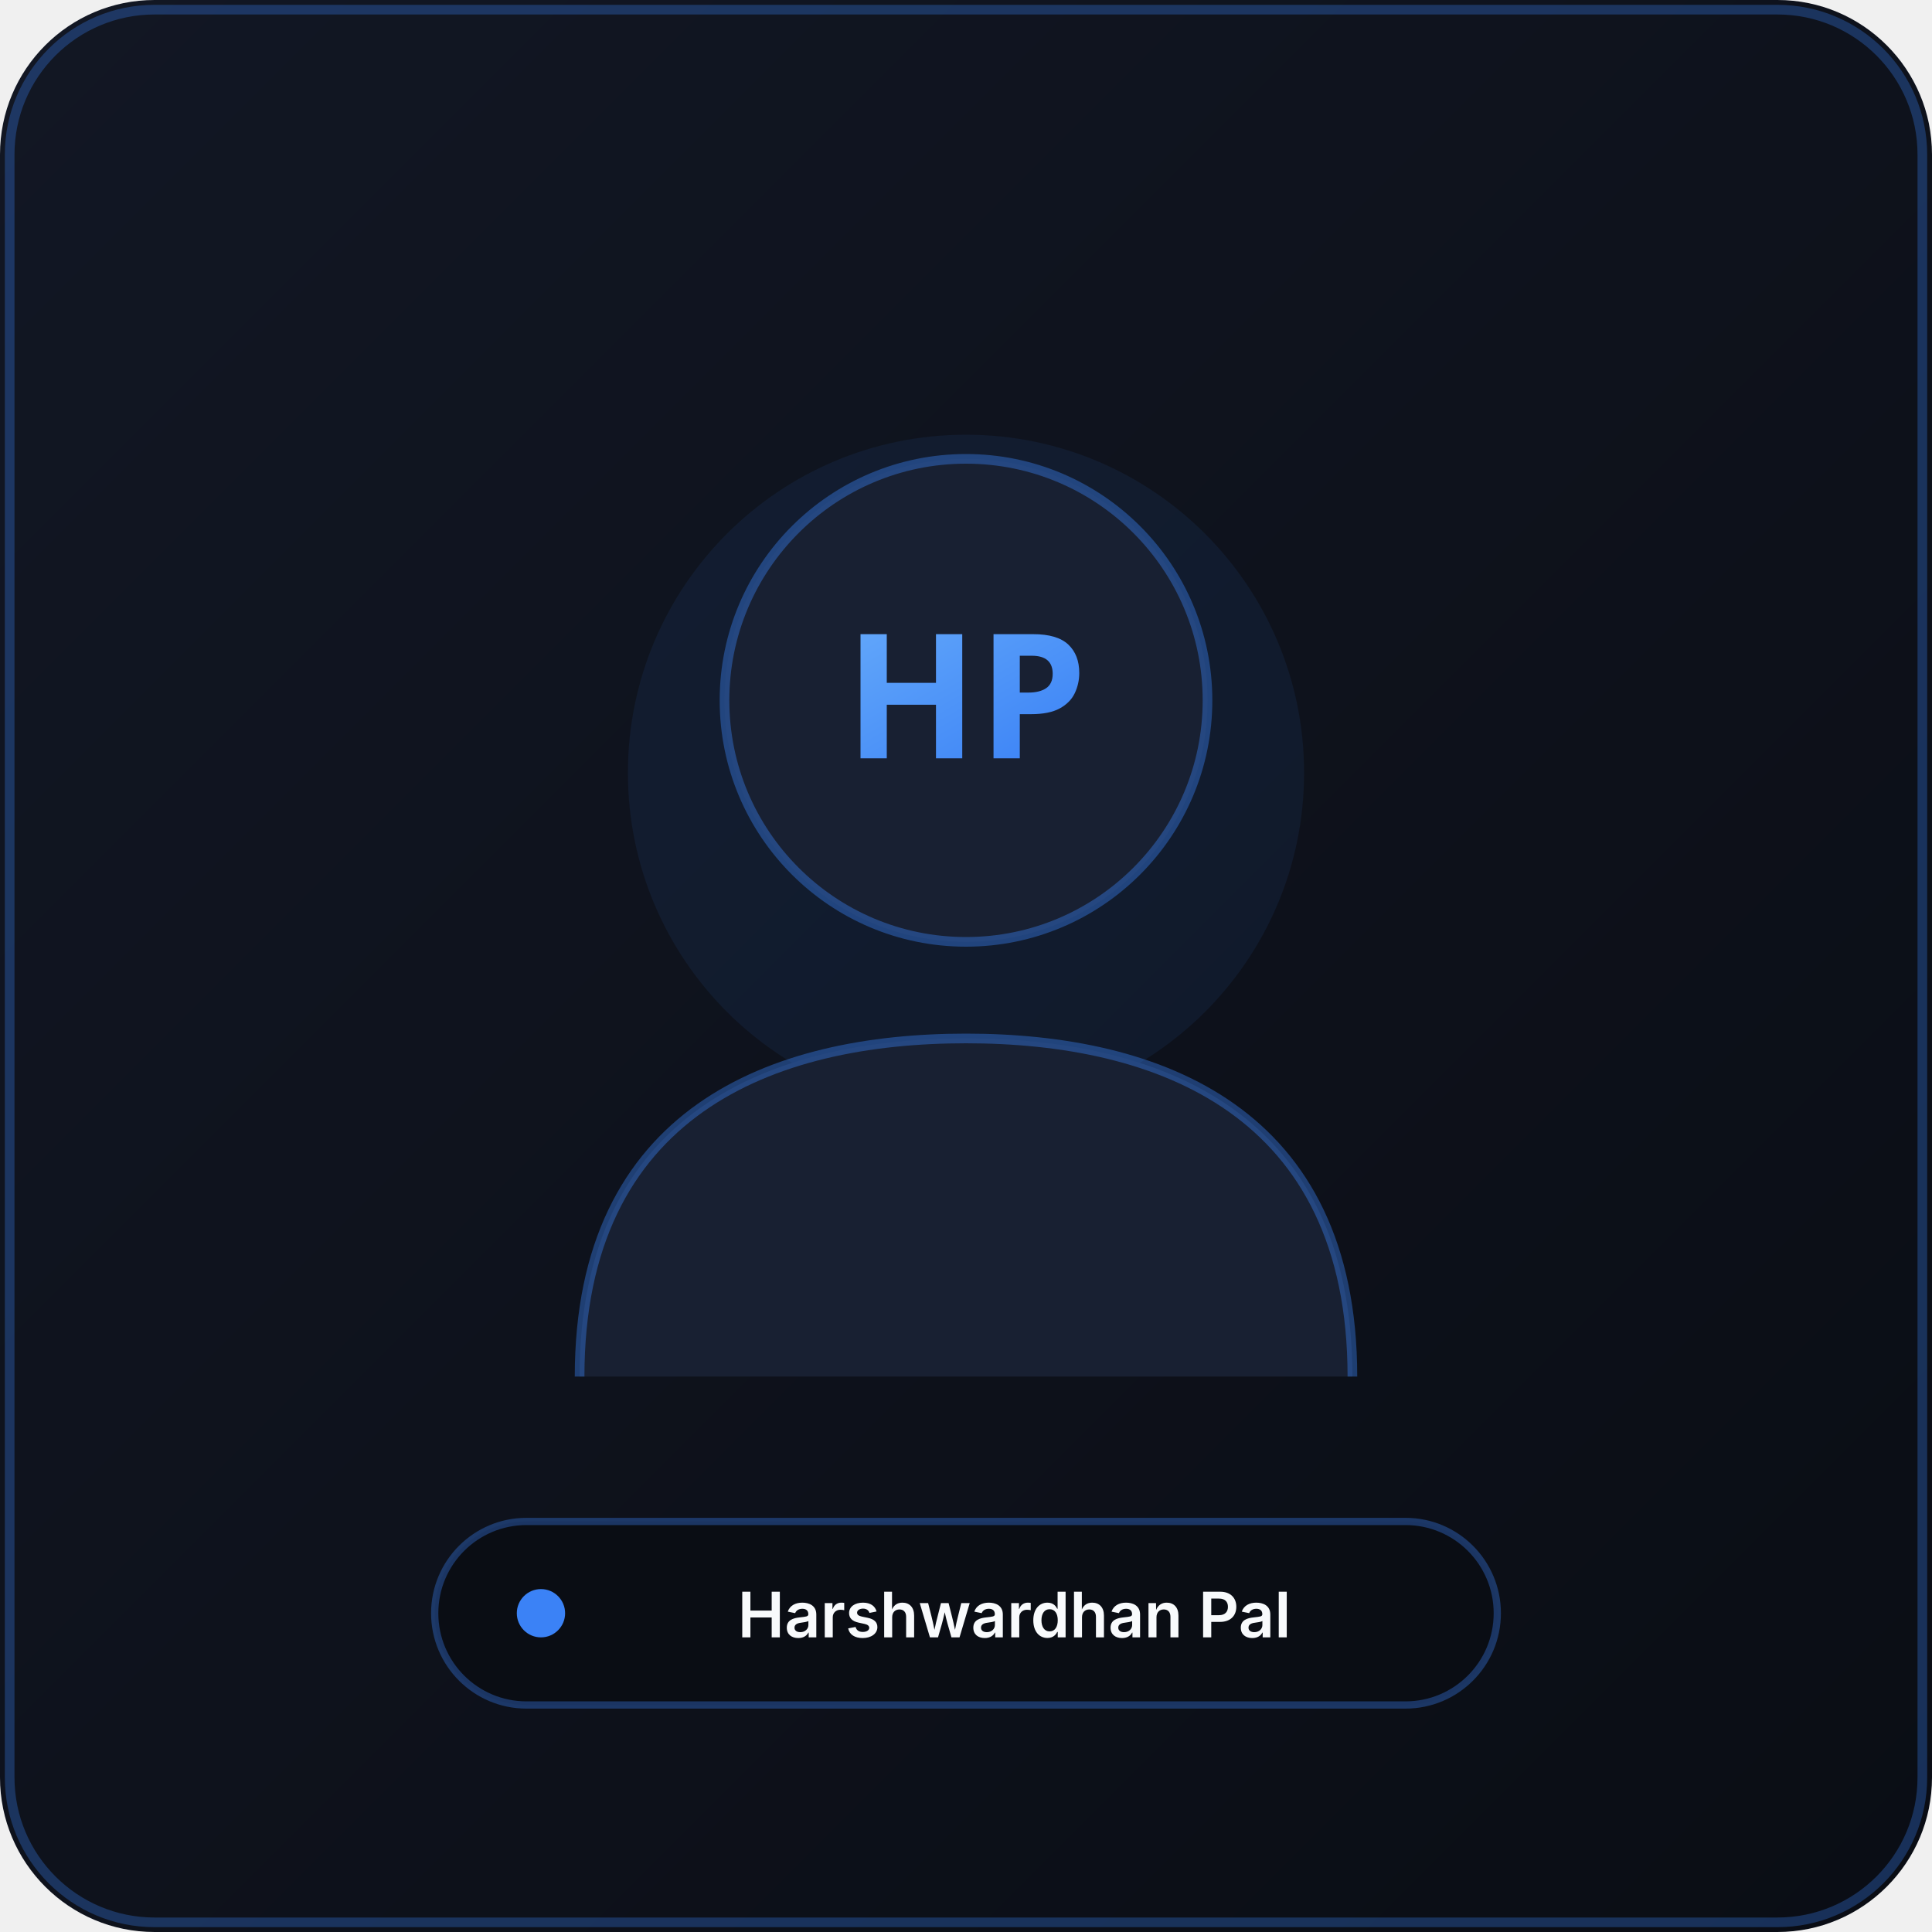
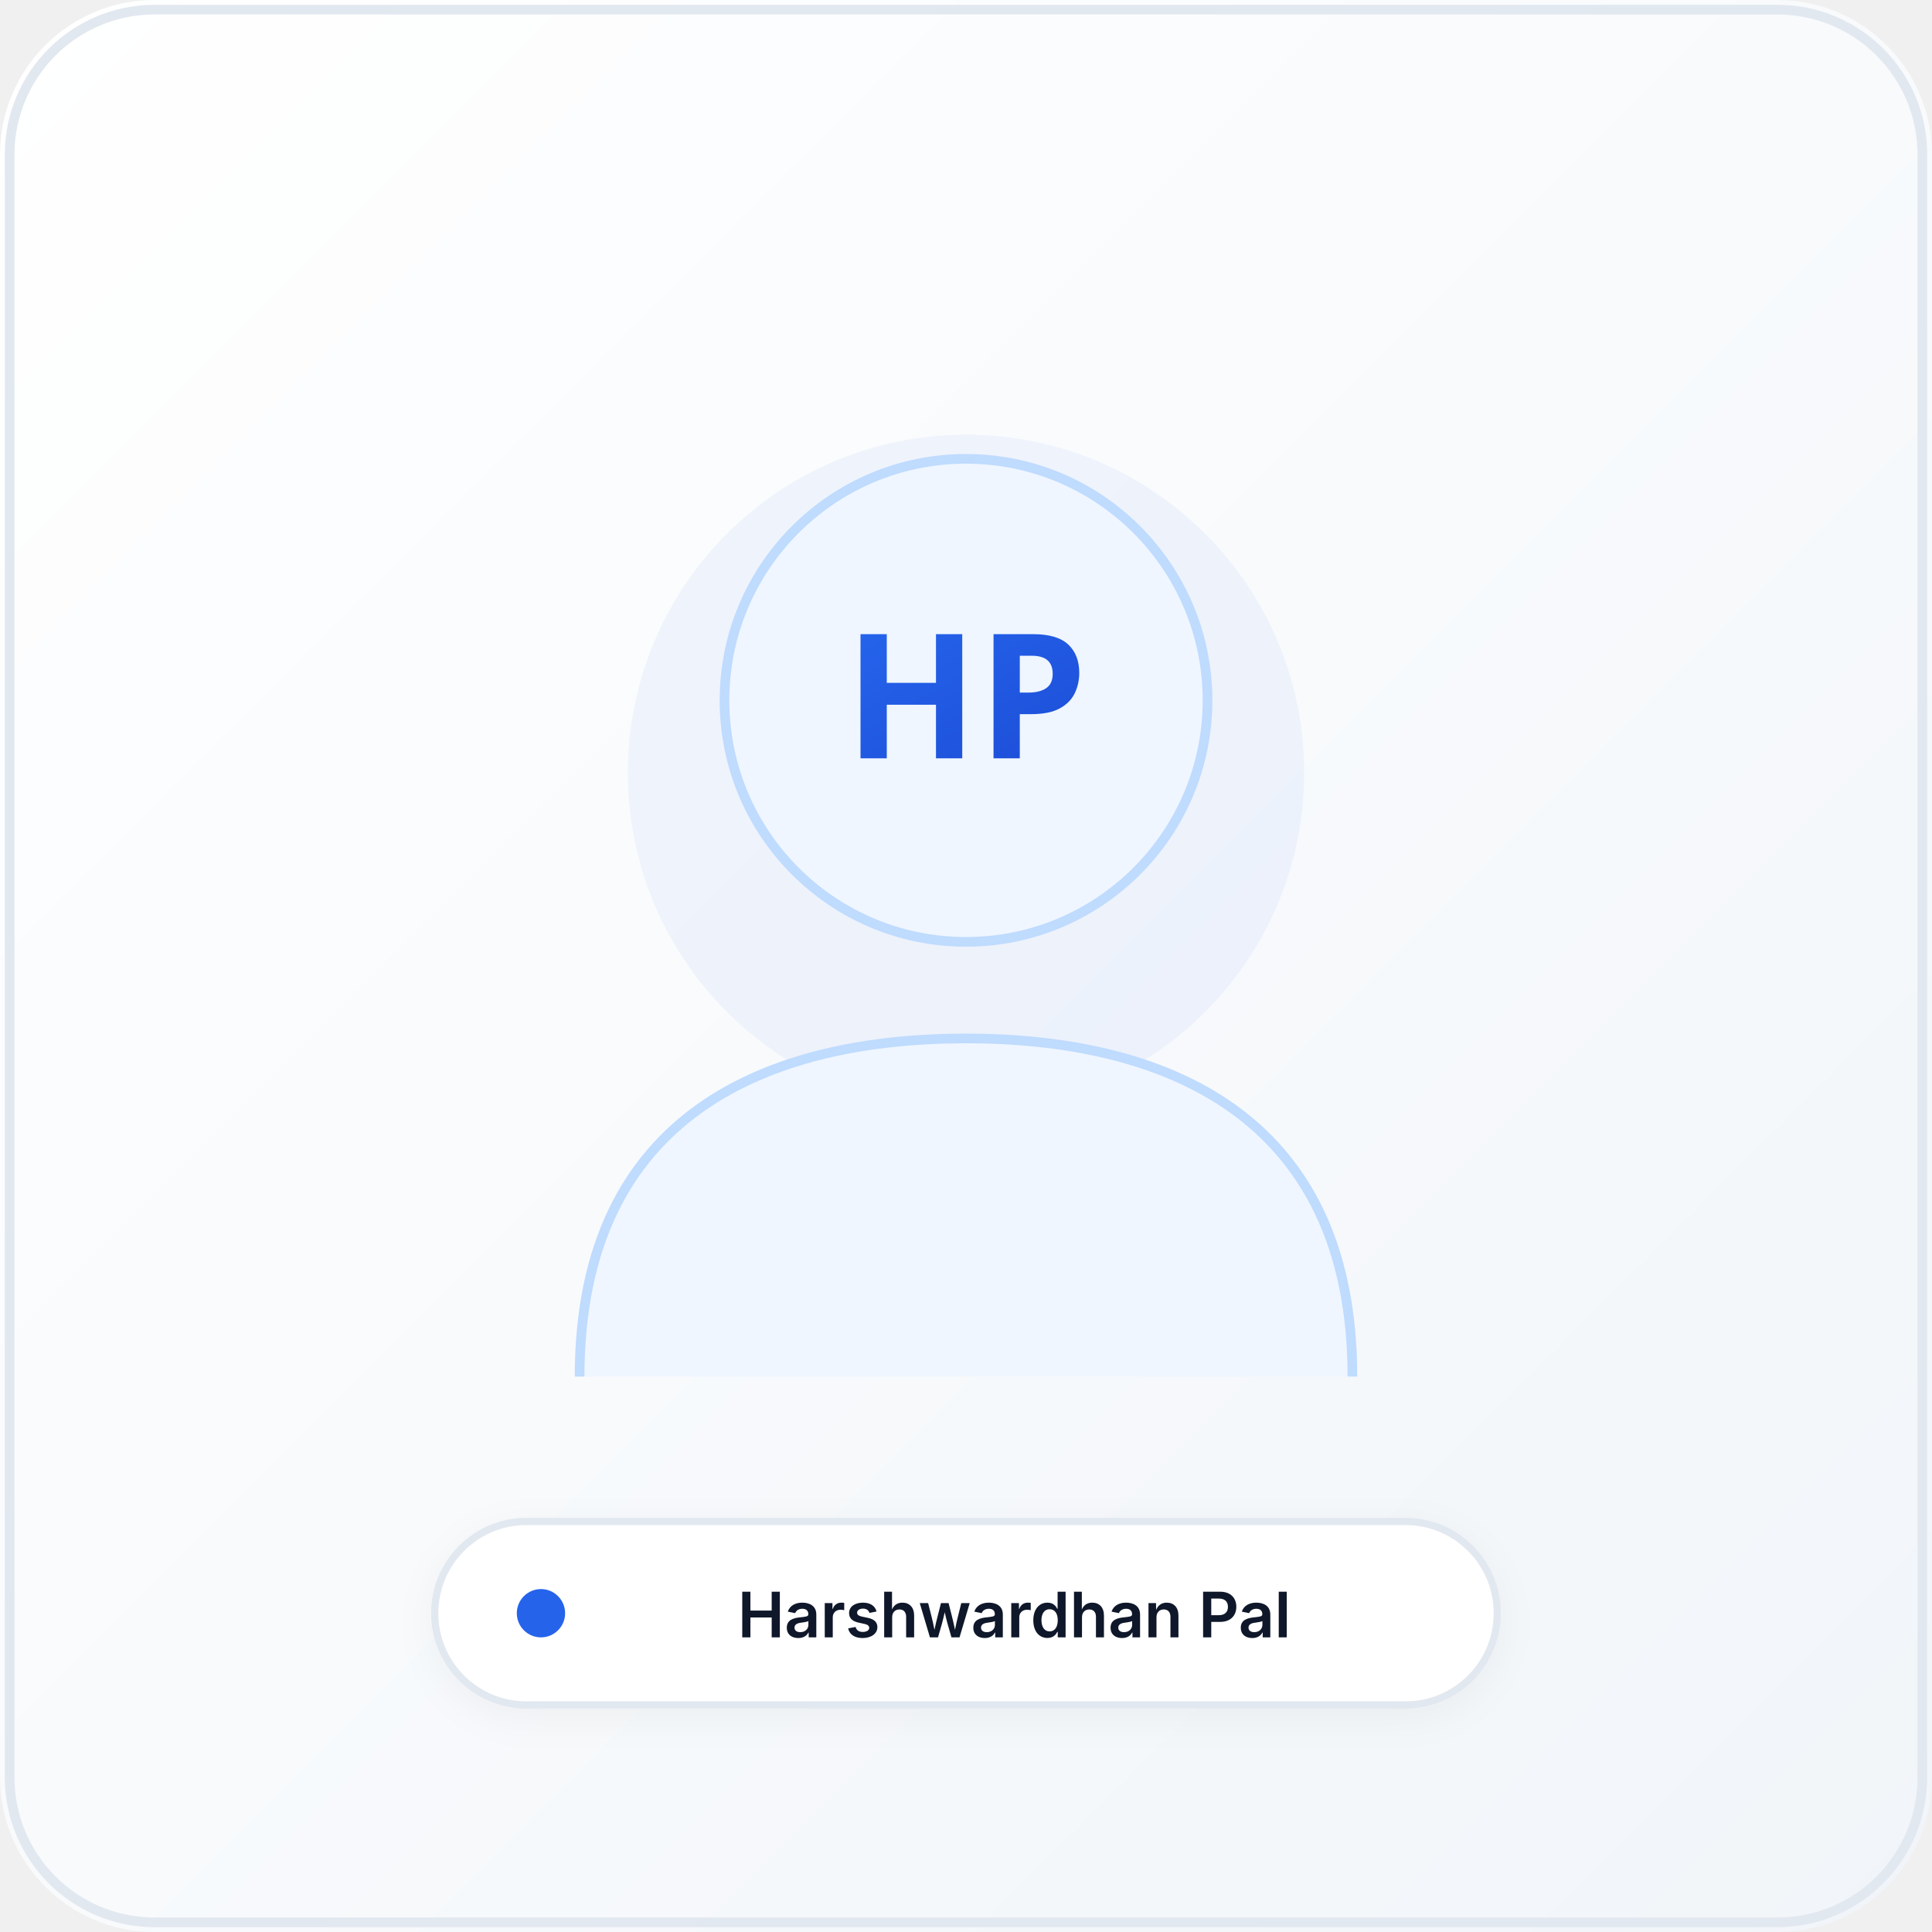
<svg xmlns="http://www.w3.org/2000/svg" viewBox="0 0 400 400" width="400" height="400">
  <defs>
    <linearGradient id="avatarBg" x1="0%" y1="0%" x2="100%" y2="100%">
-       <stop offset="0%" stop-color="#121724" />
-       <stop offset="100%" stop-color="#0A0D14" />
+       <stop offset="0%" stop-color="#FFFFFF" />
+       <stop offset="100%" stop-color="#F1F5F9" />
    </linearGradient>
-     <linearGradient id="avatarGlow" x1="0%" y1="0%" x2="100%" y2="100%">
-       <stop offset="0%" stop-color="#60A5FA" />
-       <stop offset="100%" stop-color="#3B82F6" />
+     <linearGradient id="blueGrad" x1="0%" y1="0%" x2="100%" y2="100%">
+       <stop offset="0%" stop-color="#2563EB" />
+       <stop offset="100%" stop-color="#1D4ED8" />
    </linearGradient>
  </defs>
  <rect width="400" height="400" rx="32" fill="url(#avatarBg)" />
-   <rect x="2" y="2" width="396" height="396" rx="30" fill="none" stroke="rgba(59, 130, 246, 0.3)" stroke-width="2" />
-   <circle cx="200" cy="160" r="70" fill="rgba(59, 130, 246, 0.08)" />
-   <circle cx="200" cy="145" r="50" fill="#182032" stroke="rgba(59, 130, 246, 0.4)" stroke-width="2" />
-   <path d="M 120 285 C 120 230, 160 215, 200 215 C 240 215, 280 230, 280 285" fill="#182032" stroke="rgba(59, 130, 246, 0.4)" stroke-width="2" />
-   <text x="200" y="157" font-family="'Sora', sans-serif" font-size="36" font-weight="800" fill="url(#avatarGlow)" text-anchor="middle">HP</text>
-   <rect x="90" y="315" width="220" height="38" rx="19" fill="#0A0D14" stroke="rgba(59, 130, 246, 0.35)" stroke-width="1.5" />
-   <circle cx="112" cy="334" r="5" fill="#3B82F6" />
-   <text x="210" y="339" font-family="'Inter', sans-serif" font-size="13" font-weight="600" fill="#F8FAFC" text-anchor="middle">Harshwardhan Pal</text>
+   <rect x="2" y="2" width="396" height="396" rx="30" fill="none" stroke="#E2E8F0" stroke-width="2" />
+   <circle cx="200" cy="160" r="70" fill="rgba(37, 99, 235, 0.05)" />
+   <circle cx="200" cy="145" r="50" fill="#EFF6FF" stroke="#BFDBFE" stroke-width="2" />
+   <path d="M 120 285 C 120 230, 160 215, 200 215 C 240 215, 280 230, 280 285" fill="#EFF6FF" stroke="#BFDBFE" stroke-width="2" />
+   <text x="200" y="157" font-family="'Sora', sans-serif" font-size="36" font-weight="800" fill="url(#blueGrad)" text-anchor="middle">HP</text>
+   <rect x="90" y="315" width="220" height="38" rx="19" fill="#FFFFFF" stroke="#E2E8F0" stroke-width="1.5" filter="drop-shadow(0 2px 4px rgba(0,0,0,0.04))" />
+   <circle cx="112" cy="334" r="5" fill="#2563EB" />
+   <text x="210" y="339" font-family="'Inter', sans-serif" font-size="13" font-weight="600" fill="#0F172A" text-anchor="middle">Harshwardhan Pal</text>
</svg>
